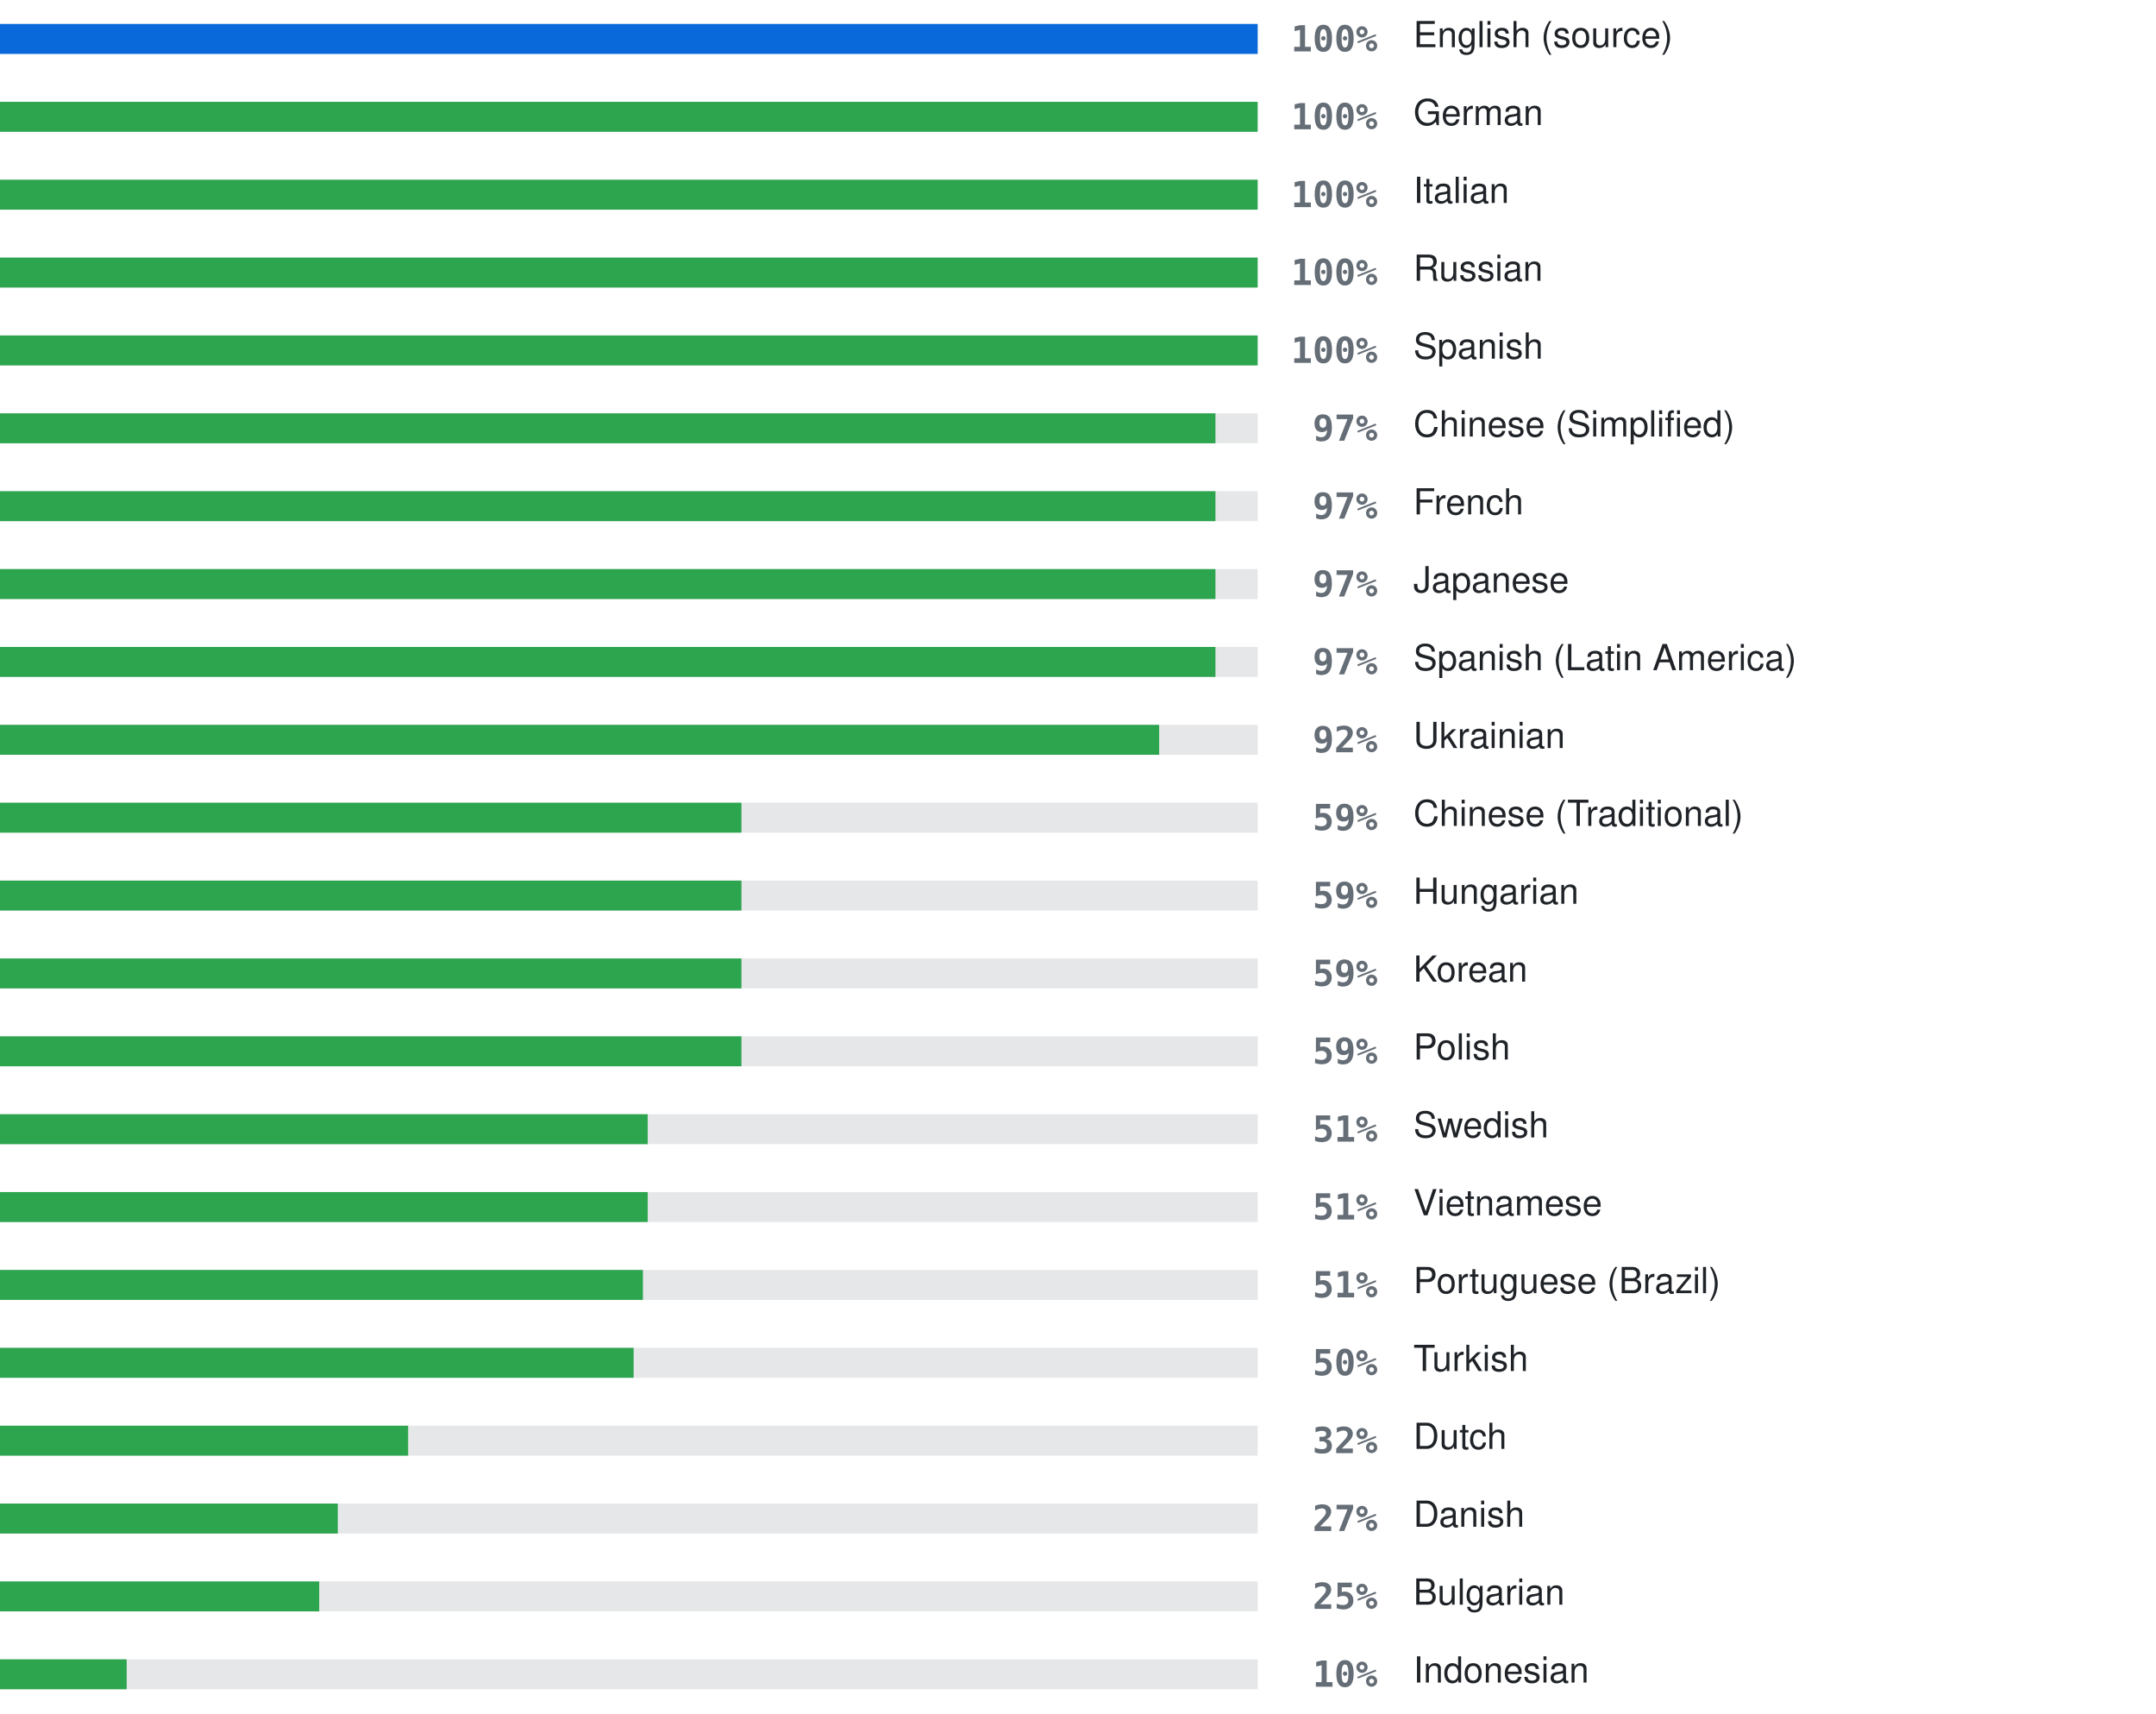
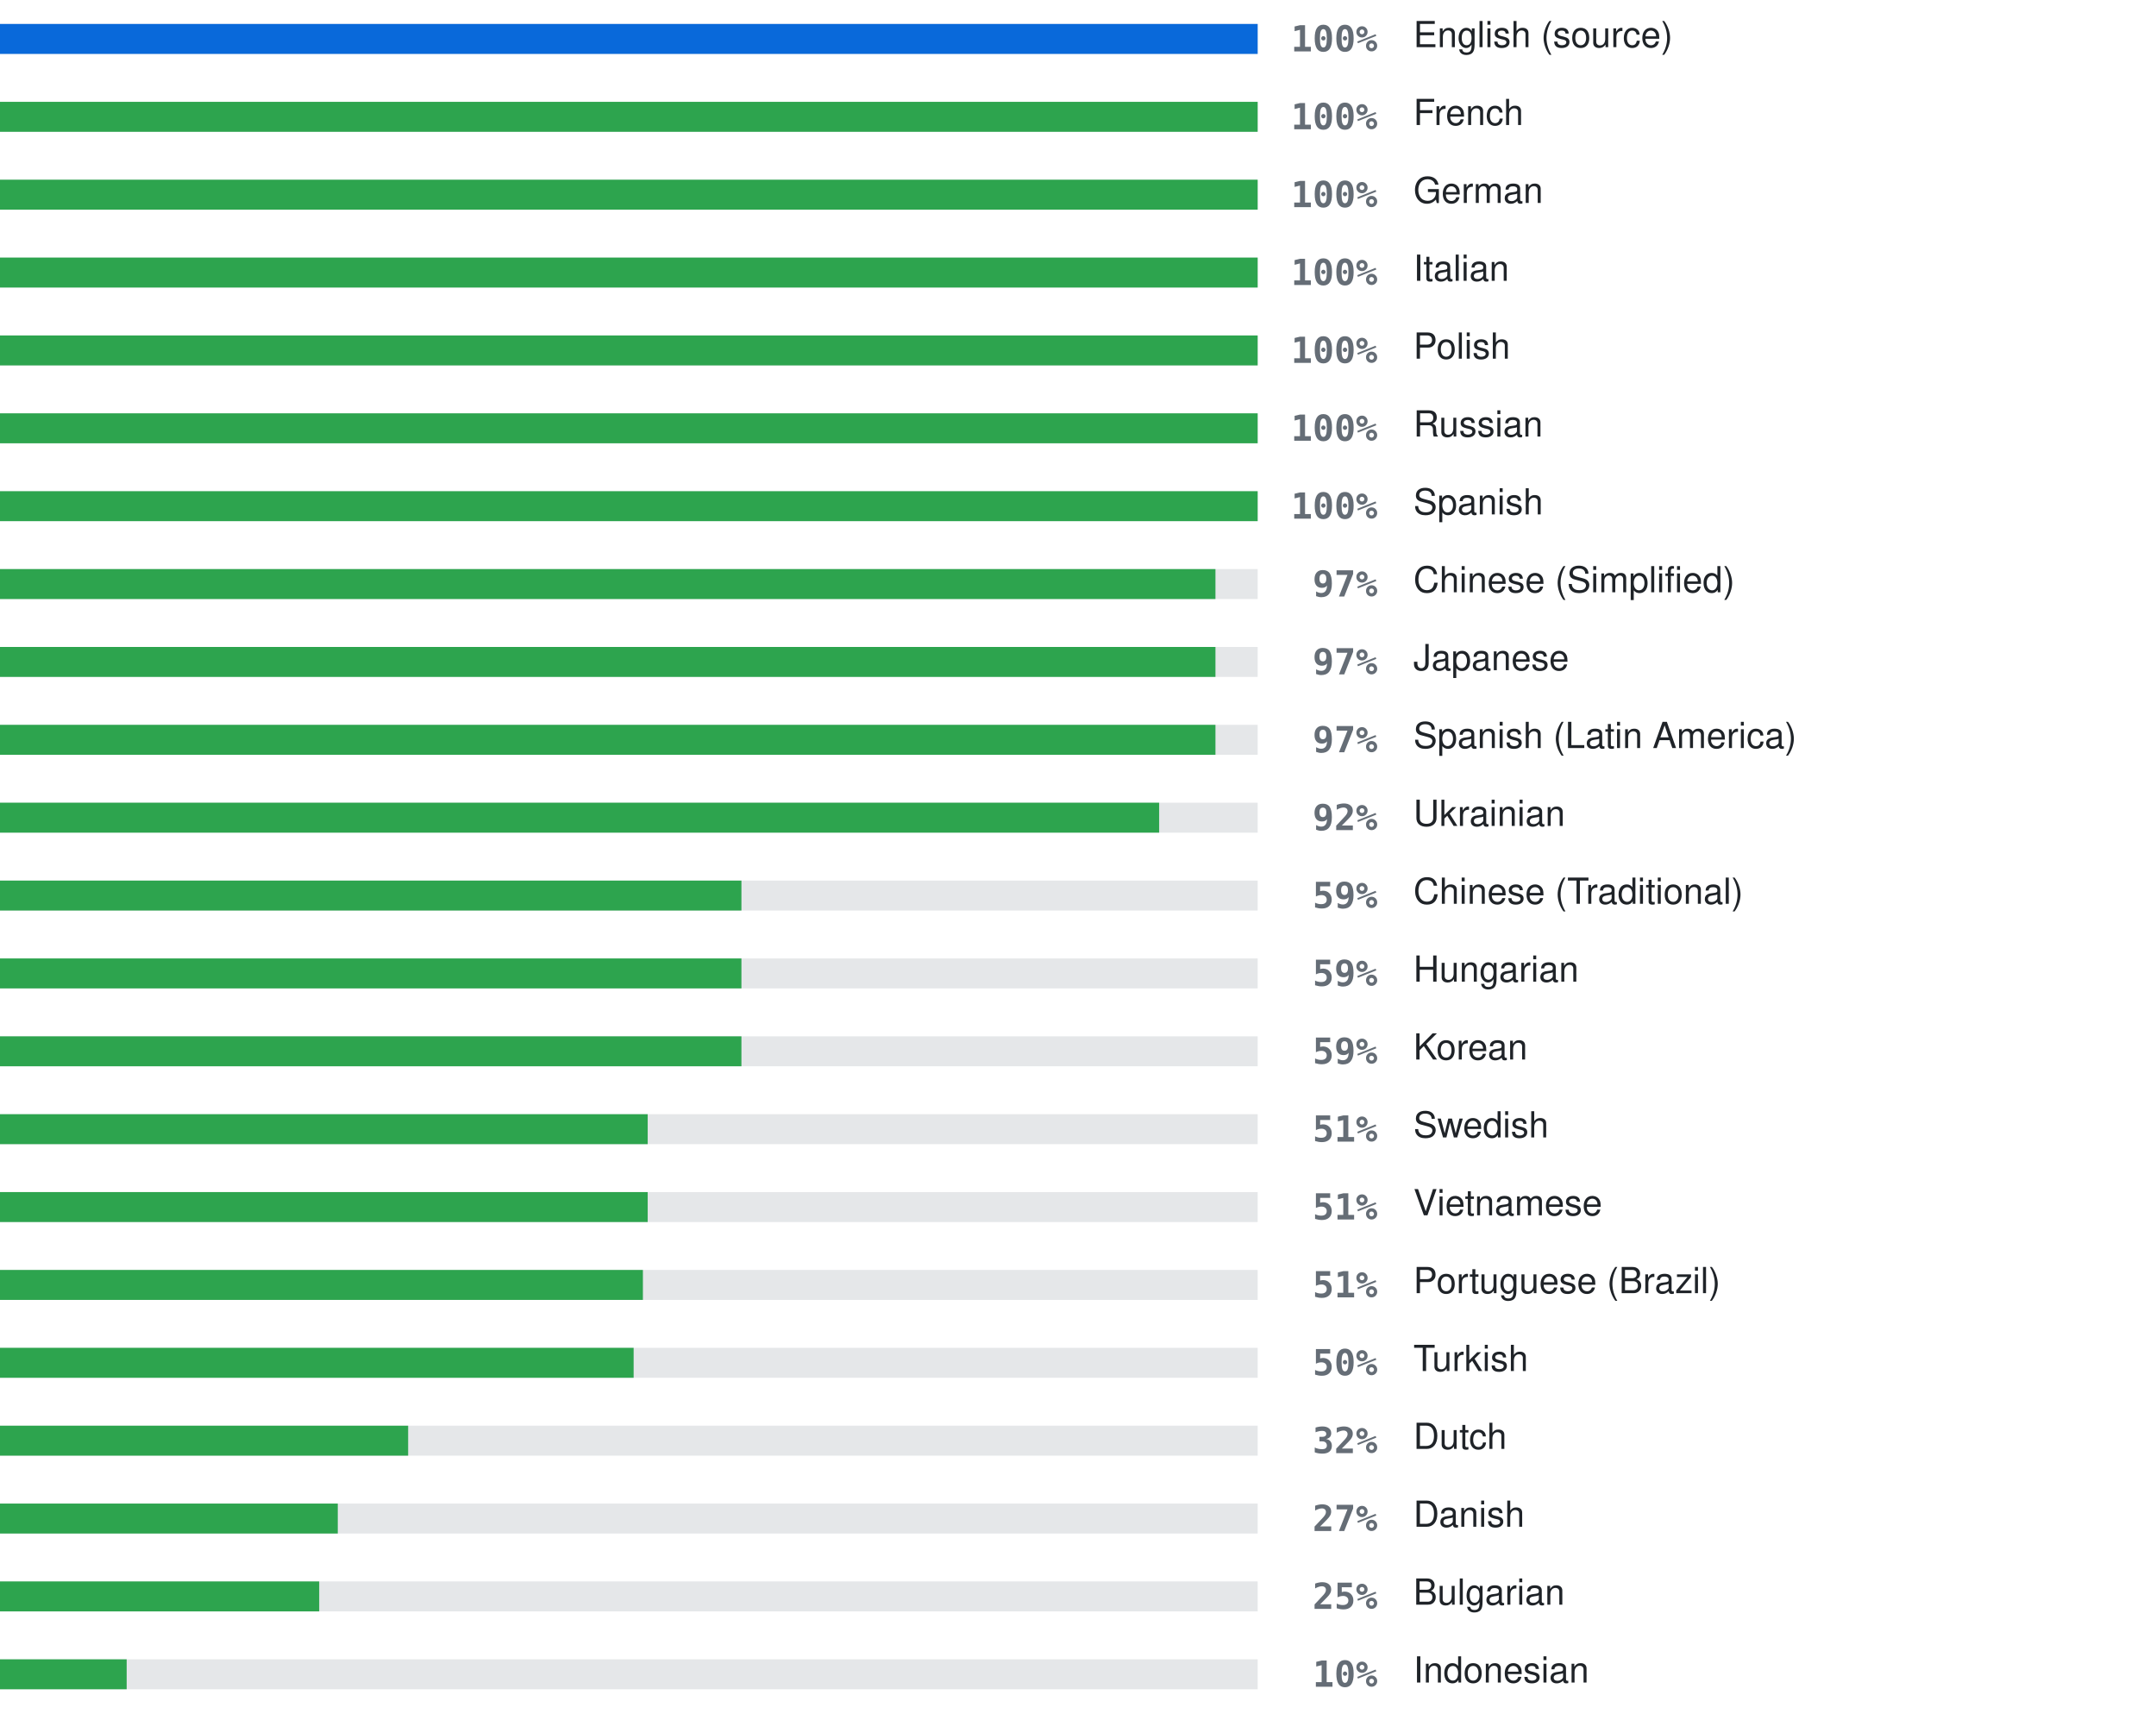
<svg xmlns="http://www.w3.org/2000/svg" width="720" height="572" viewBox="0 0 720 572" role="img" aria-label="Localization coverage">
  <rect x="0" y="8" width="420" height="10" fill="#8b949e" fill-opacity="0.22" />
  <rect x="0" y="8" width="420.0" height="10" fill="#0969da" />
  <text x="460" y="13" text-anchor="end" dominant-baseline="central" font-family="ui-monospace, SFMono-Regular, Menlo, Consolas, monospace" font-size="12" font-weight="600" fill="#656d76">100%</text>
  <text x="472" y="13" dominant-baseline="central" font-family="-apple-system, BlinkMacSystemFont, 'Segoe UI', Helvetica, Arial, sans-serif" font-size="12" fill="#1f2328">English (source)</text>
  <rect x="0" y="34" width="420" height="10" fill="#8b949e" fill-opacity="0.22" />
  <rect x="0" y="34" width="420.0" height="10" fill="#2da44e" />
  <text x="460" y="39" text-anchor="end" dominant-baseline="central" font-family="ui-monospace, SFMono-Regular, Menlo, Consolas, monospace" font-size="12" font-weight="600" fill="#656d76">100%</text>
-   <text x="472" y="39" dominant-baseline="central" font-family="-apple-system, BlinkMacSystemFont, 'Segoe UI', Helvetica, Arial, sans-serif" font-size="12" fill="#1f2328">German</text>
+   <text x="472" y="39" dominant-baseline="central" font-family="-apple-system, BlinkMacSystemFont, 'Segoe UI', Helvetica, Arial, sans-serif" font-size="12" fill="#1f2328">French</text>
  <rect x="0" y="60" width="420" height="10" fill="#8b949e" fill-opacity="0.22" />
  <rect x="0" y="60" width="420.0" height="10" fill="#2da44e" />
  <text x="460" y="65" text-anchor="end" dominant-baseline="central" font-family="ui-monospace, SFMono-Regular, Menlo, Consolas, monospace" font-size="12" font-weight="600" fill="#656d76">100%</text>
-   <text x="472" y="65" dominant-baseline="central" font-family="-apple-system, BlinkMacSystemFont, 'Segoe UI', Helvetica, Arial, sans-serif" font-size="12" fill="#1f2328">Italian</text>
+   <text x="472" y="65" dominant-baseline="central" font-family="-apple-system, BlinkMacSystemFont, 'Segoe UI', Helvetica, Arial, sans-serif" font-size="12" fill="#1f2328">German</text>
  <rect x="0" y="86" width="420" height="10" fill="#8b949e" fill-opacity="0.22" />
  <rect x="0" y="86" width="420.0" height="10" fill="#2da44e" />
  <text x="460" y="91" text-anchor="end" dominant-baseline="central" font-family="ui-monospace, SFMono-Regular, Menlo, Consolas, monospace" font-size="12" font-weight="600" fill="#656d76">100%</text>
-   <text x="472" y="91" dominant-baseline="central" font-family="-apple-system, BlinkMacSystemFont, 'Segoe UI', Helvetica, Arial, sans-serif" font-size="12" fill="#1f2328">Russian</text>
+   <text x="472" y="91" dominant-baseline="central" font-family="-apple-system, BlinkMacSystemFont, 'Segoe UI', Helvetica, Arial, sans-serif" font-size="12" fill="#1f2328">Italian</text>
  <rect x="0" y="112" width="420" height="10" fill="#8b949e" fill-opacity="0.22" />
  <rect x="0" y="112" width="420.0" height="10" fill="#2da44e" />
  <text x="460" y="117" text-anchor="end" dominant-baseline="central" font-family="ui-monospace, SFMono-Regular, Menlo, Consolas, monospace" font-size="12" font-weight="600" fill="#656d76">100%</text>
-   <text x="472" y="117" dominant-baseline="central" font-family="-apple-system, BlinkMacSystemFont, 'Segoe UI', Helvetica, Arial, sans-serif" font-size="12" fill="#1f2328">Spanish</text>
+   <text x="472" y="117" dominant-baseline="central" font-family="-apple-system, BlinkMacSystemFont, 'Segoe UI', Helvetica, Arial, sans-serif" font-size="12" fill="#1f2328">Polish</text>
  <rect x="0" y="138" width="420" height="10" fill="#8b949e" fill-opacity="0.22" />
-   <rect x="0" y="138" width="405.9" height="10" fill="#2da44e" />
-   <text x="460" y="143" text-anchor="end" dominant-baseline="central" font-family="ui-monospace, SFMono-Regular, Menlo, Consolas, monospace" font-size="12" font-weight="600" fill="#656d76">97%</text>
-   <text x="472" y="143" dominant-baseline="central" font-family="-apple-system, BlinkMacSystemFont, 'Segoe UI', Helvetica, Arial, sans-serif" font-size="12" fill="#1f2328">Chinese (Simplified)</text>
+   <rect x="0" y="138" width="420.0" height="10" fill="#2da44e" />
+   <text x="460" y="143" text-anchor="end" dominant-baseline="central" font-family="ui-monospace, SFMono-Regular, Menlo, Consolas, monospace" font-size="12" font-weight="600" fill="#656d76">100%</text>
+   <text x="472" y="143" dominant-baseline="central" font-family="-apple-system, BlinkMacSystemFont, 'Segoe UI', Helvetica, Arial, sans-serif" font-size="12" fill="#1f2328">Russian</text>
  <rect x="0" y="164" width="420" height="10" fill="#8b949e" fill-opacity="0.22" />
-   <rect x="0" y="164" width="405.9" height="10" fill="#2da44e" />
-   <text x="460" y="169" text-anchor="end" dominant-baseline="central" font-family="ui-monospace, SFMono-Regular, Menlo, Consolas, monospace" font-size="12" font-weight="600" fill="#656d76">97%</text>
-   <text x="472" y="169" dominant-baseline="central" font-family="-apple-system, BlinkMacSystemFont, 'Segoe UI', Helvetica, Arial, sans-serif" font-size="12" fill="#1f2328">French</text>
+   <rect x="0" y="164" width="420.0" height="10" fill="#2da44e" />
+   <text x="460" y="169" text-anchor="end" dominant-baseline="central" font-family="ui-monospace, SFMono-Regular, Menlo, Consolas, monospace" font-size="12" font-weight="600" fill="#656d76">100%</text>
+   <text x="472" y="169" dominant-baseline="central" font-family="-apple-system, BlinkMacSystemFont, 'Segoe UI', Helvetica, Arial, sans-serif" font-size="12" fill="#1f2328">Spanish</text>
  <rect x="0" y="190" width="420" height="10" fill="#8b949e" fill-opacity="0.22" />
  <rect x="0" y="190" width="405.9" height="10" fill="#2da44e" />
  <text x="460" y="195" text-anchor="end" dominant-baseline="central" font-family="ui-monospace, SFMono-Regular, Menlo, Consolas, monospace" font-size="12" font-weight="600" fill="#656d76">97%</text>
-   <text x="472" y="195" dominant-baseline="central" font-family="-apple-system, BlinkMacSystemFont, 'Segoe UI', Helvetica, Arial, sans-serif" font-size="12" fill="#1f2328">Japanese</text>
+   <text x="472" y="195" dominant-baseline="central" font-family="-apple-system, BlinkMacSystemFont, 'Segoe UI', Helvetica, Arial, sans-serif" font-size="12" fill="#1f2328">Chinese (Simplified)</text>
  <rect x="0" y="216" width="420" height="10" fill="#8b949e" fill-opacity="0.22" />
  <rect x="0" y="216" width="405.9" height="10" fill="#2da44e" />
  <text x="460" y="221" text-anchor="end" dominant-baseline="central" font-family="ui-monospace, SFMono-Regular, Menlo, Consolas, monospace" font-size="12" font-weight="600" fill="#656d76">97%</text>
-   <text x="472" y="221" dominant-baseline="central" font-family="-apple-system, BlinkMacSystemFont, 'Segoe UI', Helvetica, Arial, sans-serif" font-size="12" fill="#1f2328">Spanish (Latin America)</text>
+   <text x="472" y="221" dominant-baseline="central" font-family="-apple-system, BlinkMacSystemFont, 'Segoe UI', Helvetica, Arial, sans-serif" font-size="12" fill="#1f2328">Japanese</text>
  <rect x="0" y="242" width="420" height="10" fill="#8b949e" fill-opacity="0.22" />
-   <rect x="0" y="242" width="387.1" height="10" fill="#2da44e" />
-   <text x="460" y="247" text-anchor="end" dominant-baseline="central" font-family="ui-monospace, SFMono-Regular, Menlo, Consolas, monospace" font-size="12" font-weight="600" fill="#656d76">92%</text>
-   <text x="472" y="247" dominant-baseline="central" font-family="-apple-system, BlinkMacSystemFont, 'Segoe UI', Helvetica, Arial, sans-serif" font-size="12" fill="#1f2328">Ukrainian</text>
+   <rect x="0" y="242" width="405.9" height="10" fill="#2da44e" />
+   <text x="460" y="247" text-anchor="end" dominant-baseline="central" font-family="ui-monospace, SFMono-Regular, Menlo, Consolas, monospace" font-size="12" font-weight="600" fill="#656d76">97%</text>
+   <text x="472" y="247" dominant-baseline="central" font-family="-apple-system, BlinkMacSystemFont, 'Segoe UI', Helvetica, Arial, sans-serif" font-size="12" fill="#1f2328">Spanish (Latin America)</text>
  <rect x="0" y="268" width="420" height="10" fill="#8b949e" fill-opacity="0.22" />
-   <rect x="0" y="268" width="247.6" height="10" fill="#2da44e" />
-   <text x="460" y="273" text-anchor="end" dominant-baseline="central" font-family="ui-monospace, SFMono-Regular, Menlo, Consolas, monospace" font-size="12" font-weight="600" fill="#656d76">59%</text>
-   <text x="472" y="273" dominant-baseline="central" font-family="-apple-system, BlinkMacSystemFont, 'Segoe UI', Helvetica, Arial, sans-serif" font-size="12" fill="#1f2328">Chinese (Traditional)</text>
+   <rect x="0" y="268" width="387.1" height="10" fill="#2da44e" />
+   <text x="460" y="273" text-anchor="end" dominant-baseline="central" font-family="ui-monospace, SFMono-Regular, Menlo, Consolas, monospace" font-size="12" font-weight="600" fill="#656d76">92%</text>
+   <text x="472" y="273" dominant-baseline="central" font-family="-apple-system, BlinkMacSystemFont, 'Segoe UI', Helvetica, Arial, sans-serif" font-size="12" fill="#1f2328">Ukrainian</text>
  <rect x="0" y="294" width="420" height="10" fill="#8b949e" fill-opacity="0.22" />
  <rect x="0" y="294" width="247.6" height="10" fill="#2da44e" />
  <text x="460" y="299" text-anchor="end" dominant-baseline="central" font-family="ui-monospace, SFMono-Regular, Menlo, Consolas, monospace" font-size="12" font-weight="600" fill="#656d76">59%</text>
-   <text x="472" y="299" dominant-baseline="central" font-family="-apple-system, BlinkMacSystemFont, 'Segoe UI', Helvetica, Arial, sans-serif" font-size="12" fill="#1f2328">Hungarian</text>
+   <text x="472" y="299" dominant-baseline="central" font-family="-apple-system, BlinkMacSystemFont, 'Segoe UI', Helvetica, Arial, sans-serif" font-size="12" fill="#1f2328">Chinese (Traditional)</text>
  <rect x="0" y="320" width="420" height="10" fill="#8b949e" fill-opacity="0.22" />
  <rect x="0" y="320" width="247.6" height="10" fill="#2da44e" />
  <text x="460" y="325" text-anchor="end" dominant-baseline="central" font-family="ui-monospace, SFMono-Regular, Menlo, Consolas, monospace" font-size="12" font-weight="600" fill="#656d76">59%</text>
-   <text x="472" y="325" dominant-baseline="central" font-family="-apple-system, BlinkMacSystemFont, 'Segoe UI', Helvetica, Arial, sans-serif" font-size="12" fill="#1f2328">Korean</text>
+   <text x="472" y="325" dominant-baseline="central" font-family="-apple-system, BlinkMacSystemFont, 'Segoe UI', Helvetica, Arial, sans-serif" font-size="12" fill="#1f2328">Hungarian</text>
  <rect x="0" y="346" width="420" height="10" fill="#8b949e" fill-opacity="0.22" />
  <rect x="0" y="346" width="247.6" height="10" fill="#2da44e" />
  <text x="460" y="351" text-anchor="end" dominant-baseline="central" font-family="ui-monospace, SFMono-Regular, Menlo, Consolas, monospace" font-size="12" font-weight="600" fill="#656d76">59%</text>
-   <text x="472" y="351" dominant-baseline="central" font-family="-apple-system, BlinkMacSystemFont, 'Segoe UI', Helvetica, Arial, sans-serif" font-size="12" fill="#1f2328">Polish</text>
+   <text x="472" y="351" dominant-baseline="central" font-family="-apple-system, BlinkMacSystemFont, 'Segoe UI', Helvetica, Arial, sans-serif" font-size="12" fill="#1f2328">Korean</text>
  <rect x="0" y="372" width="420" height="10" fill="#8b949e" fill-opacity="0.22" />
  <rect x="0" y="372" width="216.3" height="10" fill="#2da44e" />
  <text x="460" y="377" text-anchor="end" dominant-baseline="central" font-family="ui-monospace, SFMono-Regular, Menlo, Consolas, monospace" font-size="12" font-weight="600" fill="#656d76">51%</text>
  <text x="472" y="377" dominant-baseline="central" font-family="-apple-system, BlinkMacSystemFont, 'Segoe UI', Helvetica, Arial, sans-serif" font-size="12" fill="#1f2328">Swedish</text>
  <rect x="0" y="398" width="420" height="10" fill="#8b949e" fill-opacity="0.22" />
  <rect x="0" y="398" width="216.3" height="10" fill="#2da44e" />
  <text x="460" y="403" text-anchor="end" dominant-baseline="central" font-family="ui-monospace, SFMono-Regular, Menlo, Consolas, monospace" font-size="12" font-weight="600" fill="#656d76">51%</text>
  <text x="472" y="403" dominant-baseline="central" font-family="-apple-system, BlinkMacSystemFont, 'Segoe UI', Helvetica, Arial, sans-serif" font-size="12" fill="#1f2328">Vietnamese</text>
  <rect x="0" y="424" width="420" height="10" fill="#8b949e" fill-opacity="0.22" />
  <rect x="0" y="424" width="214.7" height="10" fill="#2da44e" />
  <text x="460" y="429" text-anchor="end" dominant-baseline="central" font-family="ui-monospace, SFMono-Regular, Menlo, Consolas, monospace" font-size="12" font-weight="600" fill="#656d76">51%</text>
  <text x="472" y="429" dominant-baseline="central" font-family="-apple-system, BlinkMacSystemFont, 'Segoe UI', Helvetica, Arial, sans-serif" font-size="12" fill="#1f2328">Portuguese (Brazil)</text>
  <rect x="0" y="450" width="420" height="10" fill="#8b949e" fill-opacity="0.22" />
  <rect x="0" y="450" width="211.6" height="10" fill="#2da44e" />
  <text x="460" y="455" text-anchor="end" dominant-baseline="central" font-family="ui-monospace, SFMono-Regular, Menlo, Consolas, monospace" font-size="12" font-weight="600" fill="#656d76">50%</text>
  <text x="472" y="455" dominant-baseline="central" font-family="-apple-system, BlinkMacSystemFont, 'Segoe UI', Helvetica, Arial, sans-serif" font-size="12" fill="#1f2328">Turkish</text>
  <rect x="0" y="476" width="420" height="10" fill="#8b949e" fill-opacity="0.22" />
  <rect x="0" y="476" width="136.3" height="10" fill="#2da44e" />
  <text x="460" y="481" text-anchor="end" dominant-baseline="central" font-family="ui-monospace, SFMono-Regular, Menlo, Consolas, monospace" font-size="12" font-weight="600" fill="#656d76">32%</text>
  <text x="472" y="481" dominant-baseline="central" font-family="-apple-system, BlinkMacSystemFont, 'Segoe UI', Helvetica, Arial, sans-serif" font-size="12" fill="#1f2328">Dutch</text>
  <rect x="0" y="502" width="420" height="10" fill="#8b949e" fill-opacity="0.22" />
  <rect x="0" y="502" width="112.8" height="10" fill="#2da44e" />
  <text x="460" y="507" text-anchor="end" dominant-baseline="central" font-family="ui-monospace, SFMono-Regular, Menlo, Consolas, monospace" font-size="12" font-weight="600" fill="#656d76">27%</text>
  <text x="472" y="507" dominant-baseline="central" font-family="-apple-system, BlinkMacSystemFont, 'Segoe UI', Helvetica, Arial, sans-serif" font-size="12" fill="#1f2328">Danish</text>
  <rect x="0" y="528" width="420" height="10" fill="#8b949e" fill-opacity="0.22" />
  <rect x="0" y="528" width="106.6" height="10" fill="#2da44e" />
  <text x="460" y="533" text-anchor="end" dominant-baseline="central" font-family="ui-monospace, SFMono-Regular, Menlo, Consolas, monospace" font-size="12" font-weight="600" fill="#656d76">25%</text>
  <text x="472" y="533" dominant-baseline="central" font-family="-apple-system, BlinkMacSystemFont, 'Segoe UI', Helvetica, Arial, sans-serif" font-size="12" fill="#1f2328">Bulgarian</text>
  <rect x="0" y="554" width="420" height="10" fill="#8b949e" fill-opacity="0.22" />
  <rect x="0" y="554" width="42.3" height="10" fill="#2da44e" />
  <text x="460" y="559" text-anchor="end" dominant-baseline="central" font-family="ui-monospace, SFMono-Regular, Menlo, Consolas, monospace" font-size="12" font-weight="600" fill="#656d76">10%</text>
  <text x="472" y="559" dominant-baseline="central" font-family="-apple-system, BlinkMacSystemFont, 'Segoe UI', Helvetica, Arial, sans-serif" font-size="12" fill="#1f2328">Indonesian</text>
</svg>
